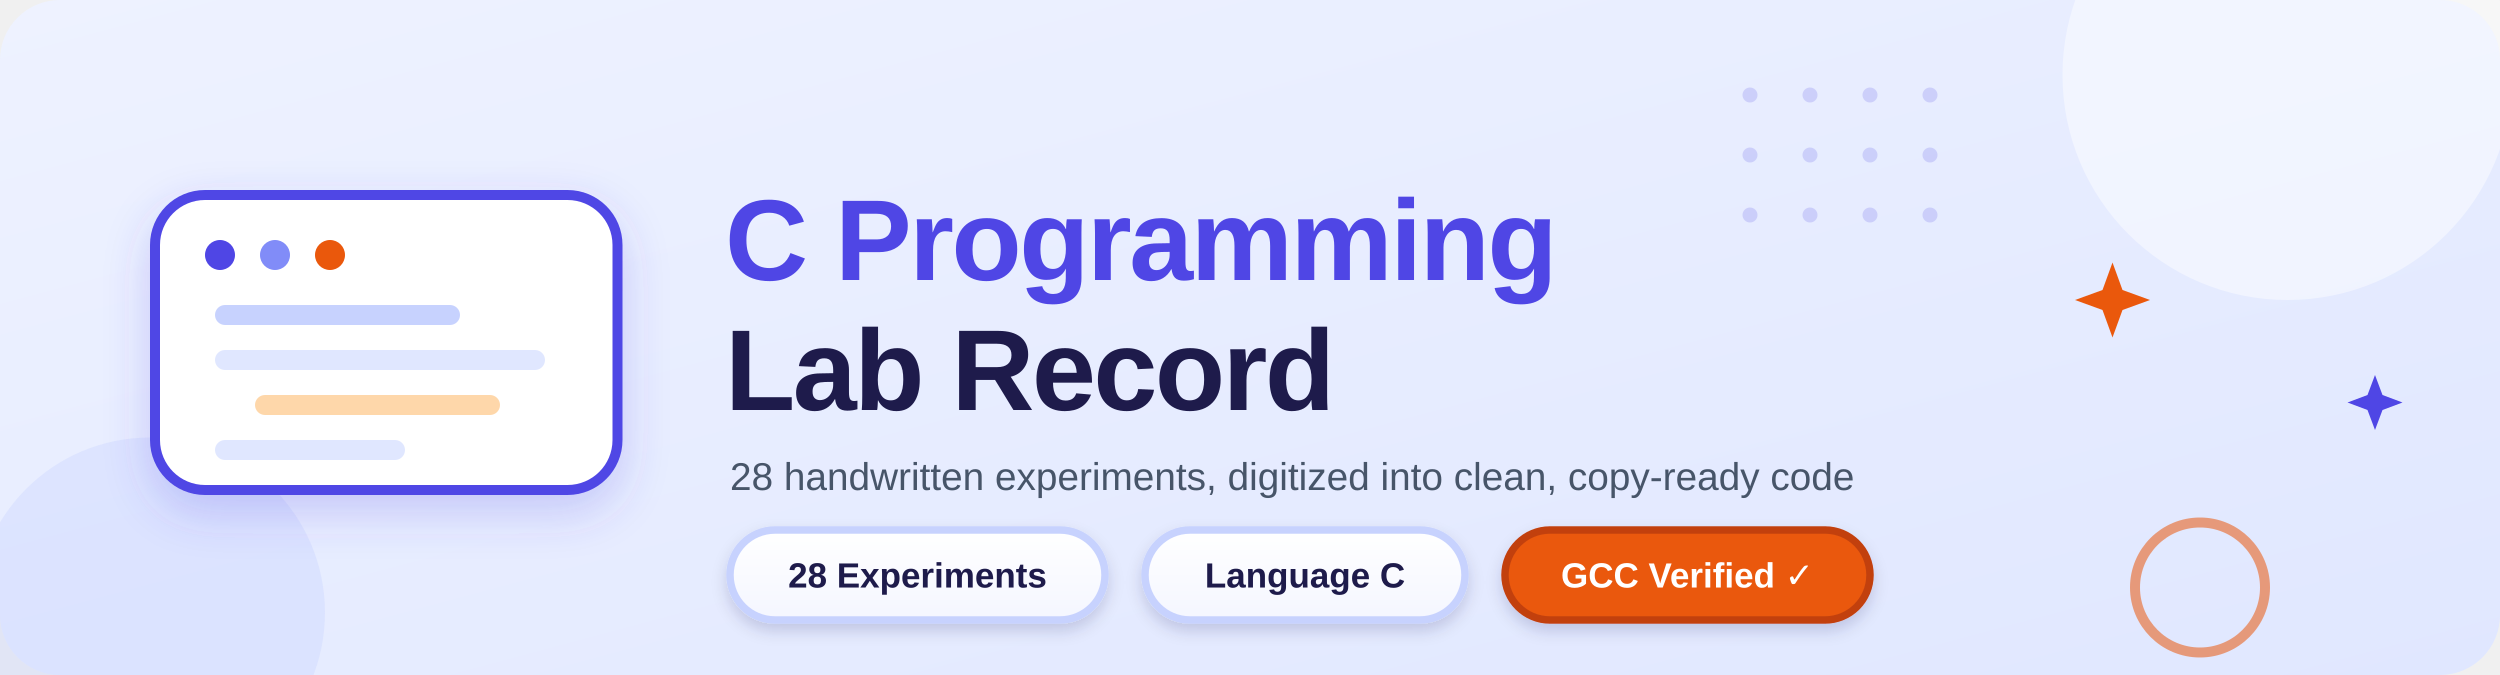
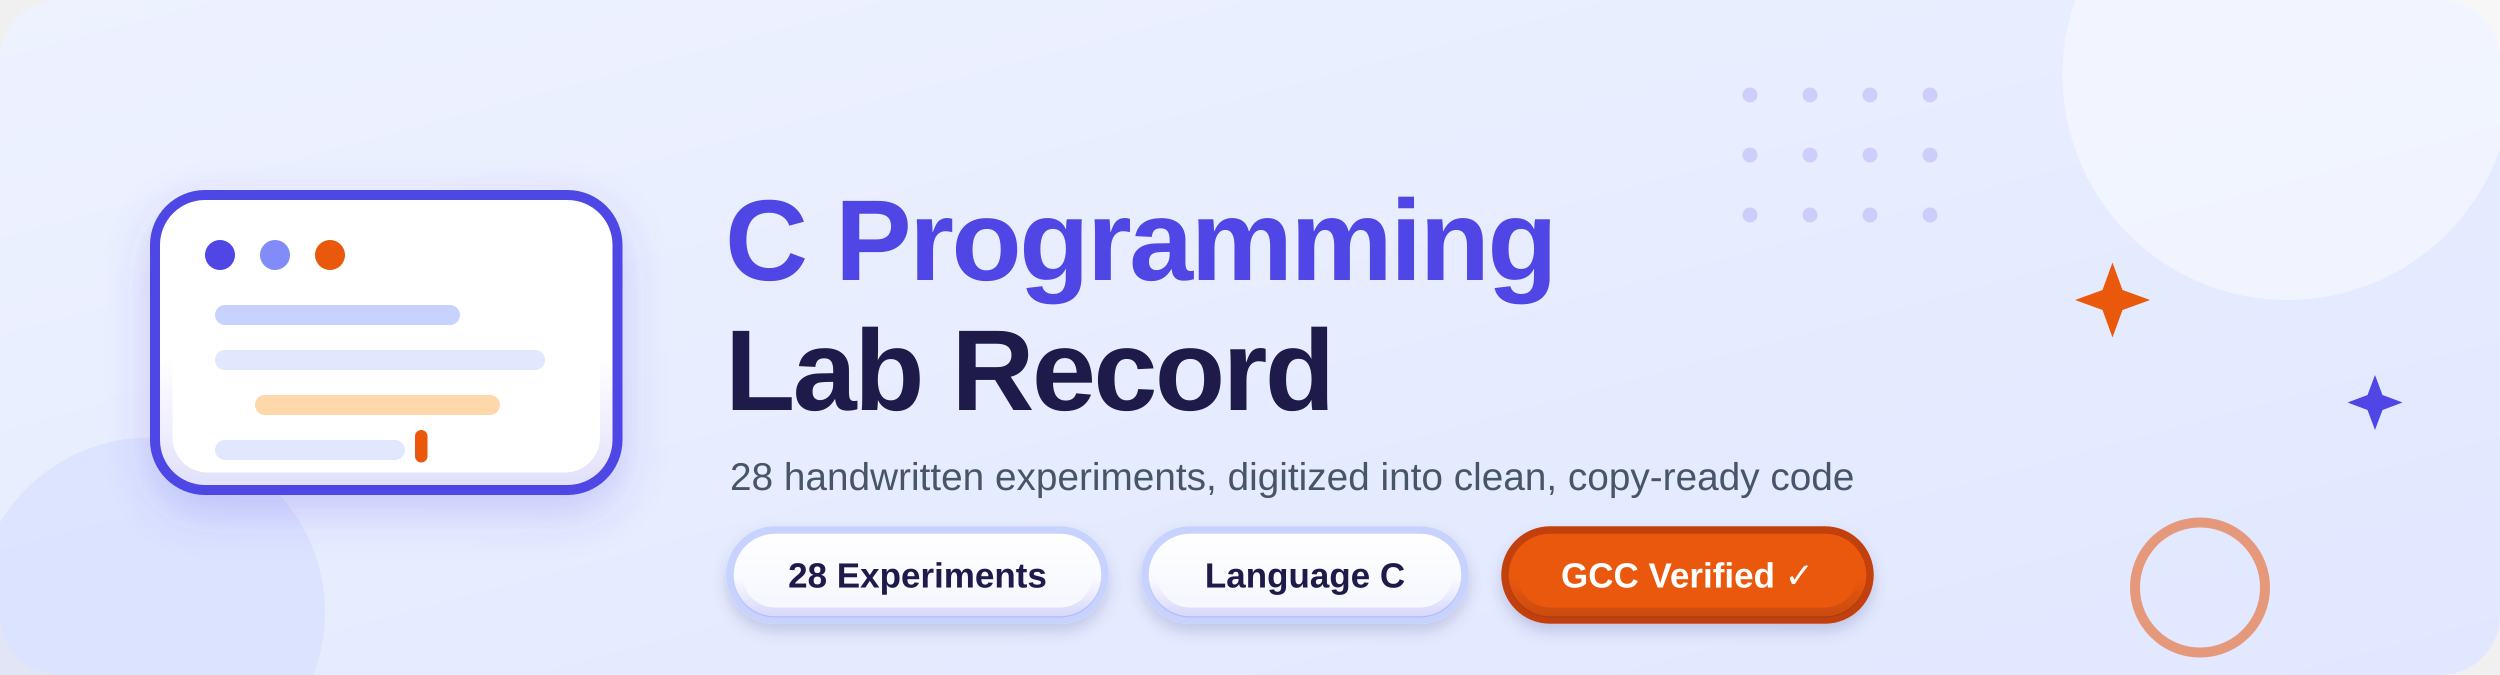
- <svg xmlns="http://www.w3.org/2000/svg" width="1000" height="270" viewBox="0 0 1000 270" font-family="'Segoe UI', 'Helvetica Neue', Arial, sans-serif" role="img" aria-label="C Programming Lab Record — 28 experiments, digitized into clean copy-ready code">
+ <svg xmlns="http://www.w3.org/2000/svg" width="1000" height="270" viewBox="0 0 1000 270" font-family="'Fredoka', 'Varela Round', 'Arial Rounded MT Bold', 'Segoe UI', 'Helvetica Neue', Arial, sans-serif" role="img" aria-label="C Programming Lab Record — 28 experiments, digitized into clean copy-ready code">
  <defs>
    <linearGradient id="bg" x1="0" y1="0" x2="1" y2="1">
      <stop offset="0" stop-color="#EEF2FF" />
      <stop offset="1" stop-color="#E0E7FF" />
    </linearGradient>
    <linearGradient id="chip" x1="0" y1="0" x2="0" y2="1">
      <stop offset="0" stop-color="#FFFFFF" />
      <stop offset="1" stop-color="#F4F6FF" />
+     </linearGradient>
+     <linearGradient id="inshade" x1="0" y1="0" x2="0" y2="1">
+       <stop offset="0.55" stop-color="#4F46E5" stop-opacity="0" />
+       <stop offset="1" stop-color="#4F46E5" stop-opacity="0.16" />
+     </linearGradient>
+     <linearGradient id="inshadeOrange" x1="0" y1="0" x2="0" y2="1">
+       <stop offset="0.55" stop-color="#7C2D12" stop-opacity="0" />
+       <stop offset="1" stop-color="#7C2D12" stop-opacity="0.28" />
    </linearGradient>
    <filter id="soft" x="-20%" y="-20%" width="140%" height="150%">
      <feDropShadow dx="0" dy="7" stdDeviation="9" flood-color="#4F46E5" flood-opacity="0.22" />
    </filter>
    <filter id="lift" x="-30%" y="-30%" width="160%" height="180%">
      <feDropShadow dx="0" dy="3" stdDeviation="3" flood-color="#1E1B4B" flood-opacity="0.16" />
    </filter>
  </defs>
  <rect width="1000" height="270" rx="24" fill="url(#bg)" />
  <circle cx="915" cy="30" r="90" fill="#FFFFFF" opacity="0.45" />
  <circle cx="60" cy="245" r="70" fill="#C7D2FE" opacity="0.35" />
  <circle cx="880" cy="235" r="26" fill="none" stroke="#EA580C" stroke-width="4" opacity="0.55" />
  <g fill="#4F46E5" opacity="0.18">
    <circle cx="700" cy="38" r="3" />
    <circle cx="724" cy="38" r="3" />
    <circle cx="748" cy="38" r="3" />
    <circle cx="772" cy="38" r="3" />
    <circle cx="700" cy="62" r="3" />
    <circle cx="724" cy="62" r="3" />
    <circle cx="748" cy="62" r="3" />
    <circle cx="772" cy="62" r="3" />
    <circle cx="700" cy="86" r="3" />
    <circle cx="724" cy="86" r="3" />
    <circle cx="748" cy="86" r="3" />
    <circle cx="772" cy="86" r="3" />
  </g>
  <g filter="url(#soft)">
    <rect x="62" y="78" width="185" height="118" rx="20" fill="#FFFFFF" stroke="#4F46E5" stroke-width="4" />
  </g>
+   <rect x="66" y="82" width="177" height="110" rx="17" fill="none" stroke="url(#inshade)" stroke-width="6" />
  <circle cx="88" cy="102" r="6" fill="#4F46E5" />
  <circle cx="110" cy="102" r="6" fill="#818CF8" />
  <circle cx="132" cy="102" r="6" fill="#EA580C" />
  <g stroke-linecap="round">
    <rect x="86" y="122" width="98" height="8" rx="4" fill="#C7D2FE" />
    <rect x="86" y="140" width="132" height="8" rx="4" fill="#E0E7FF" />
    <rect x="102" y="158" width="98" height="8" rx="4" fill="#FED7AA" />
    <rect x="86" y="176" width="76" height="8" rx="4" fill="#E0E7FF" />
  </g>
+   <rect x="166" y="172" width="5" height="13" rx="2.5" fill="#EA580C">
+     <animate attributeName="opacity" values="1;1;0;0" keyTimes="0;0.5;0.5;1" dur="1.1s" calcMode="discrete" repeatCount="indefinite" />
+   </rect>
  <text x="290" y="112" font-size="46" font-weight="800" fill="#4F46E5" letter-spacing="-1">C Programming</text>
  <text x="290" y="164" font-size="46" font-weight="800" fill="#1E1B4B" letter-spacing="-1">Lab Record</text>
  <text x="292" y="196" font-size="15.5" fill="#475569">28 handwritten experiments, digitized into clean, copy-ready code</text>
  <g filter="url(#lift)">
    <rect x="292" y="212" width="150" height="36" rx="18" fill="url(#chip)" stroke="#C7D2FE" stroke-width="3" />
    <rect x="458" y="212" width="128" height="36" rx="18" fill="url(#chip)" stroke="#C7D2FE" stroke-width="3" />
    <rect x="602" y="212" width="146" height="36" rx="18" fill="#EA580C" stroke="#C2410C" stroke-width="3" />
  </g>
+   <rect x="295" y="215" width="144" height="30" rx="15" fill="none" stroke="url(#inshade)" stroke-width="4" />
+   <rect x="461" y="215" width="122" height="30" rx="15" fill="none" stroke="url(#inshade)" stroke-width="4" />
+   <rect x="605" y="215" width="140" height="30" rx="15" fill="none" stroke="url(#inshadeOrange)" stroke-width="4" />
  <text x="367" y="235" font-size="14" font-weight="700" fill="#1E1B4B" text-anchor="middle">28 Experiments</text>
  <text x="522" y="235" font-size="14" font-weight="700" fill="#1E1B4B" text-anchor="middle">Language C</text>
  <text x="675" y="235" font-size="14" font-weight="700" fill="#FFFFFF" text-anchor="middle">GCC Verified ✓</text>
  <g fill="#EA580C">
    <path d="M845 105 l4 11 11 4 -11 4 -4 11 -4 -11 -11 -4 11 -4 z" />
  </g>
  <g fill="#4F46E5">
    <path d="M950 150 l3 8 8 3 -8 3 -3 8 -3 -8 -8 -3 8 -3 z" />
  </g>
</svg>
